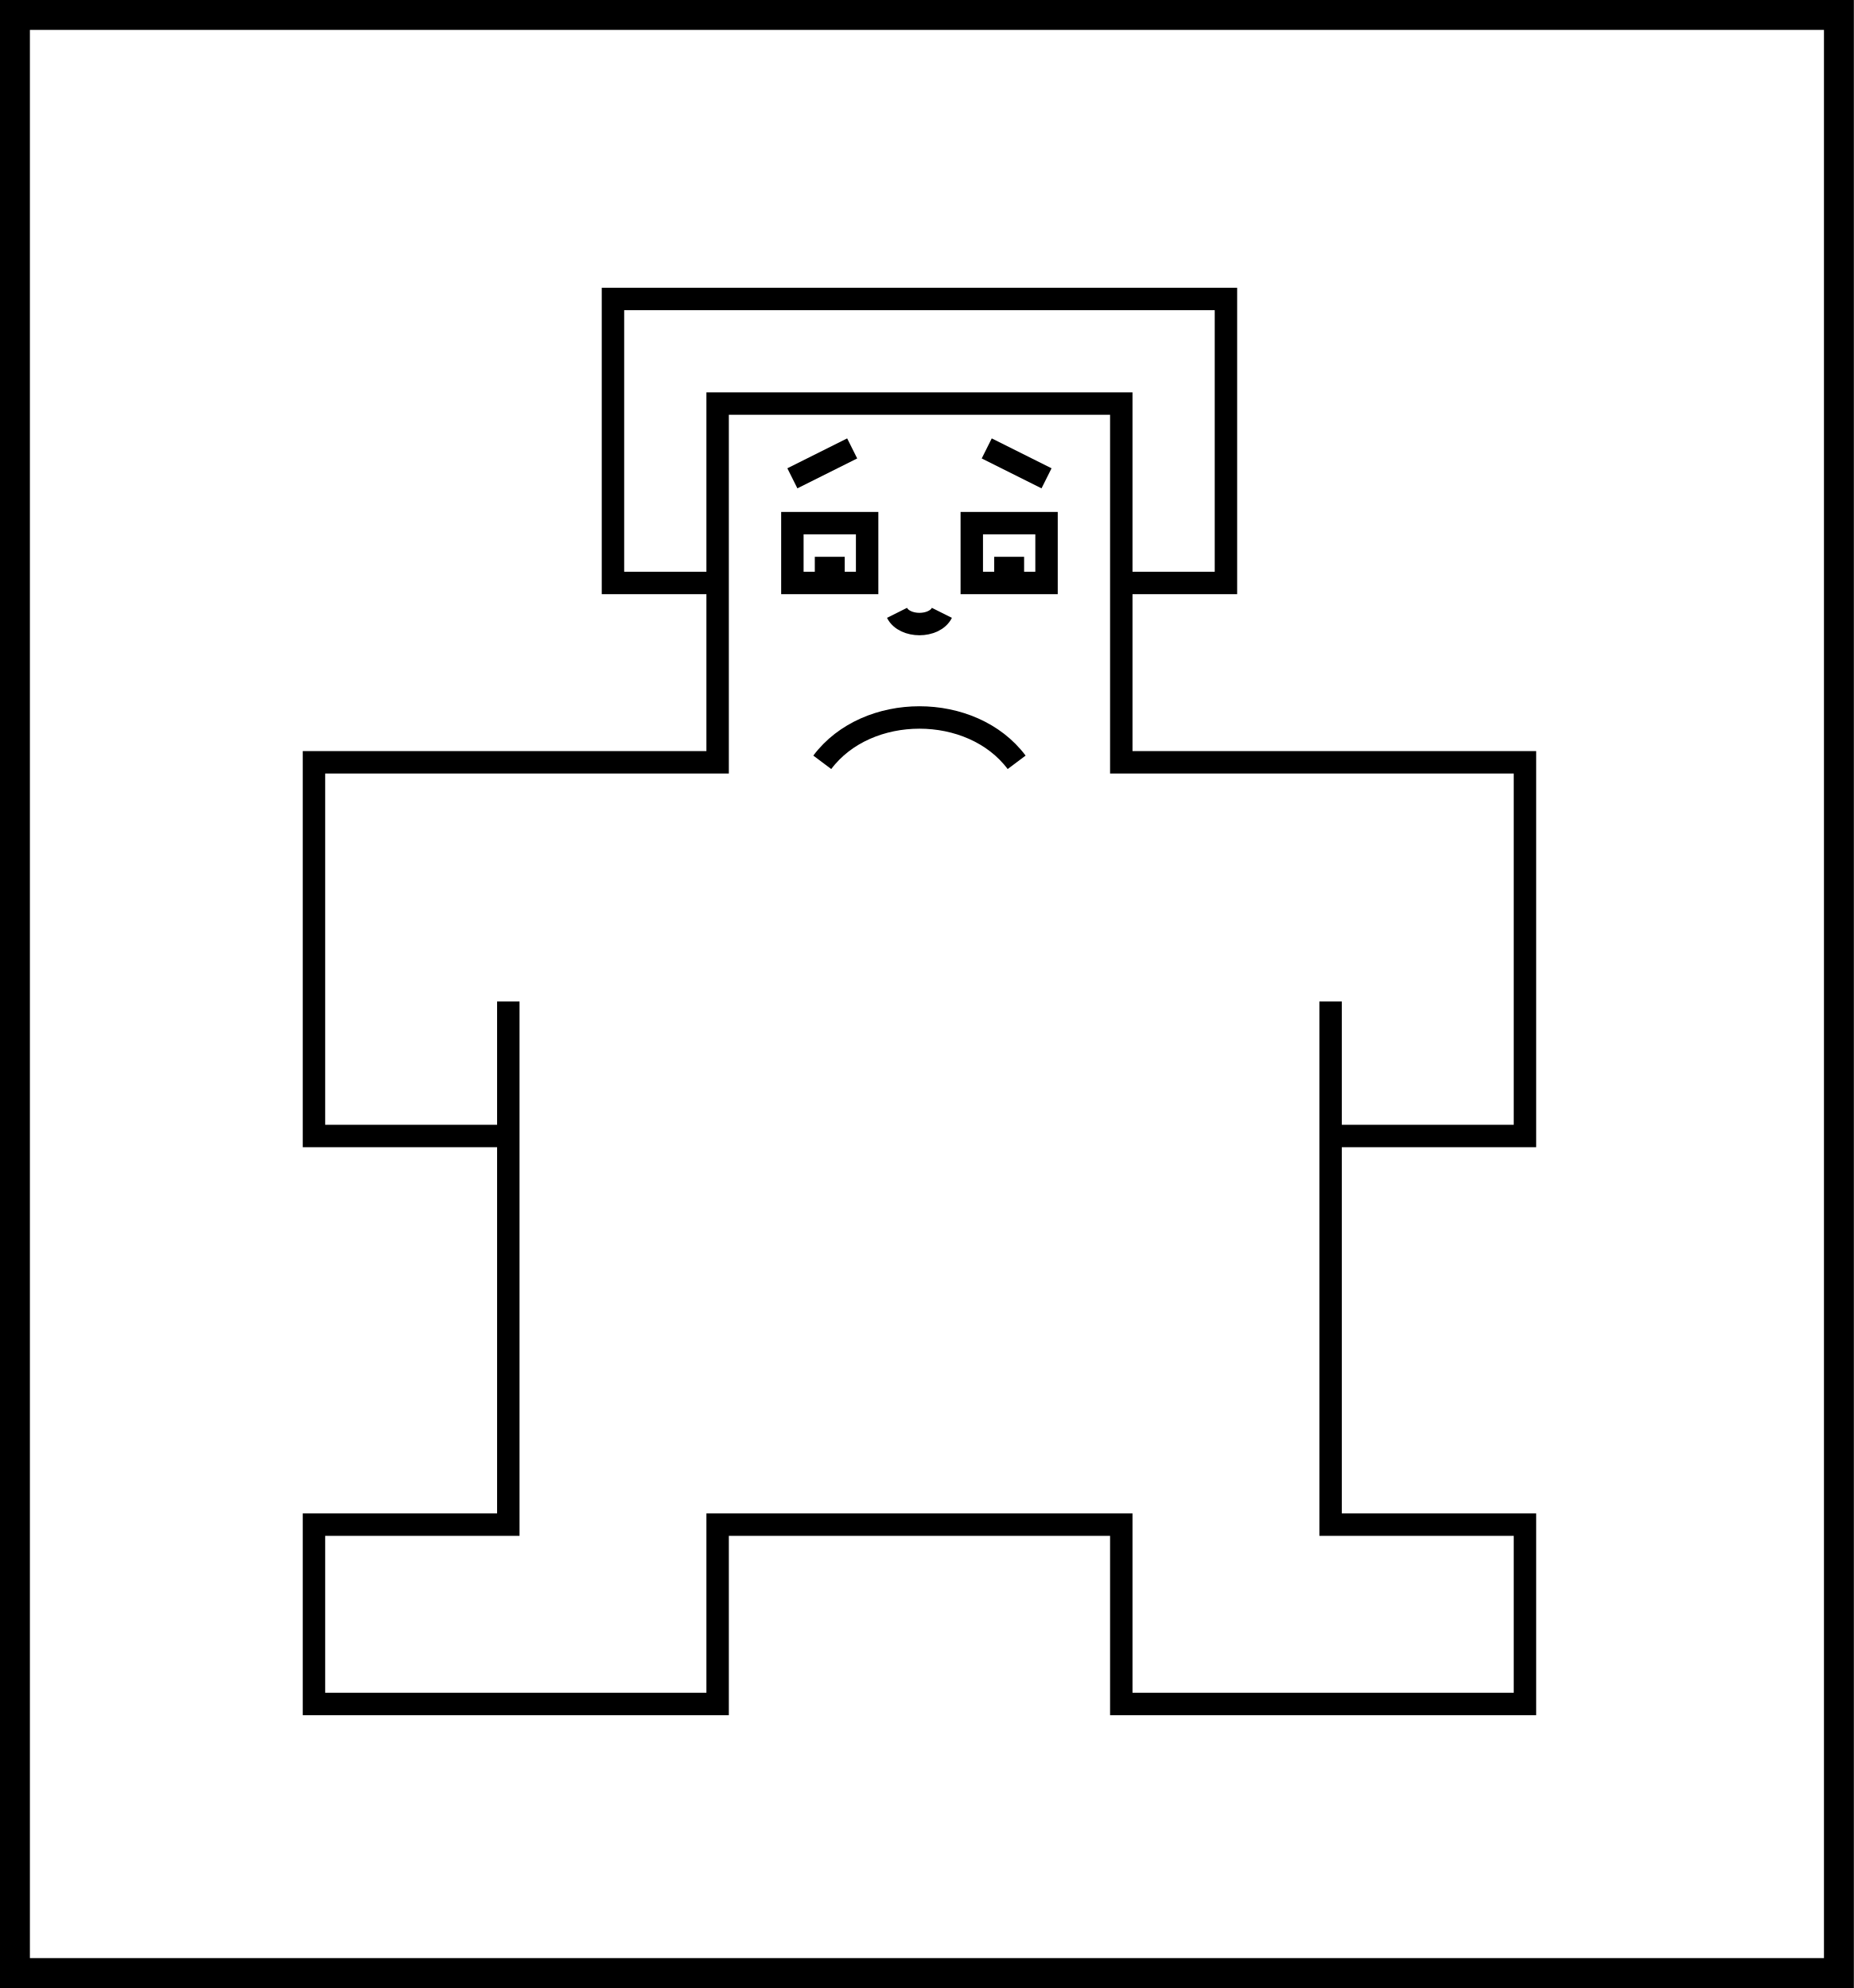
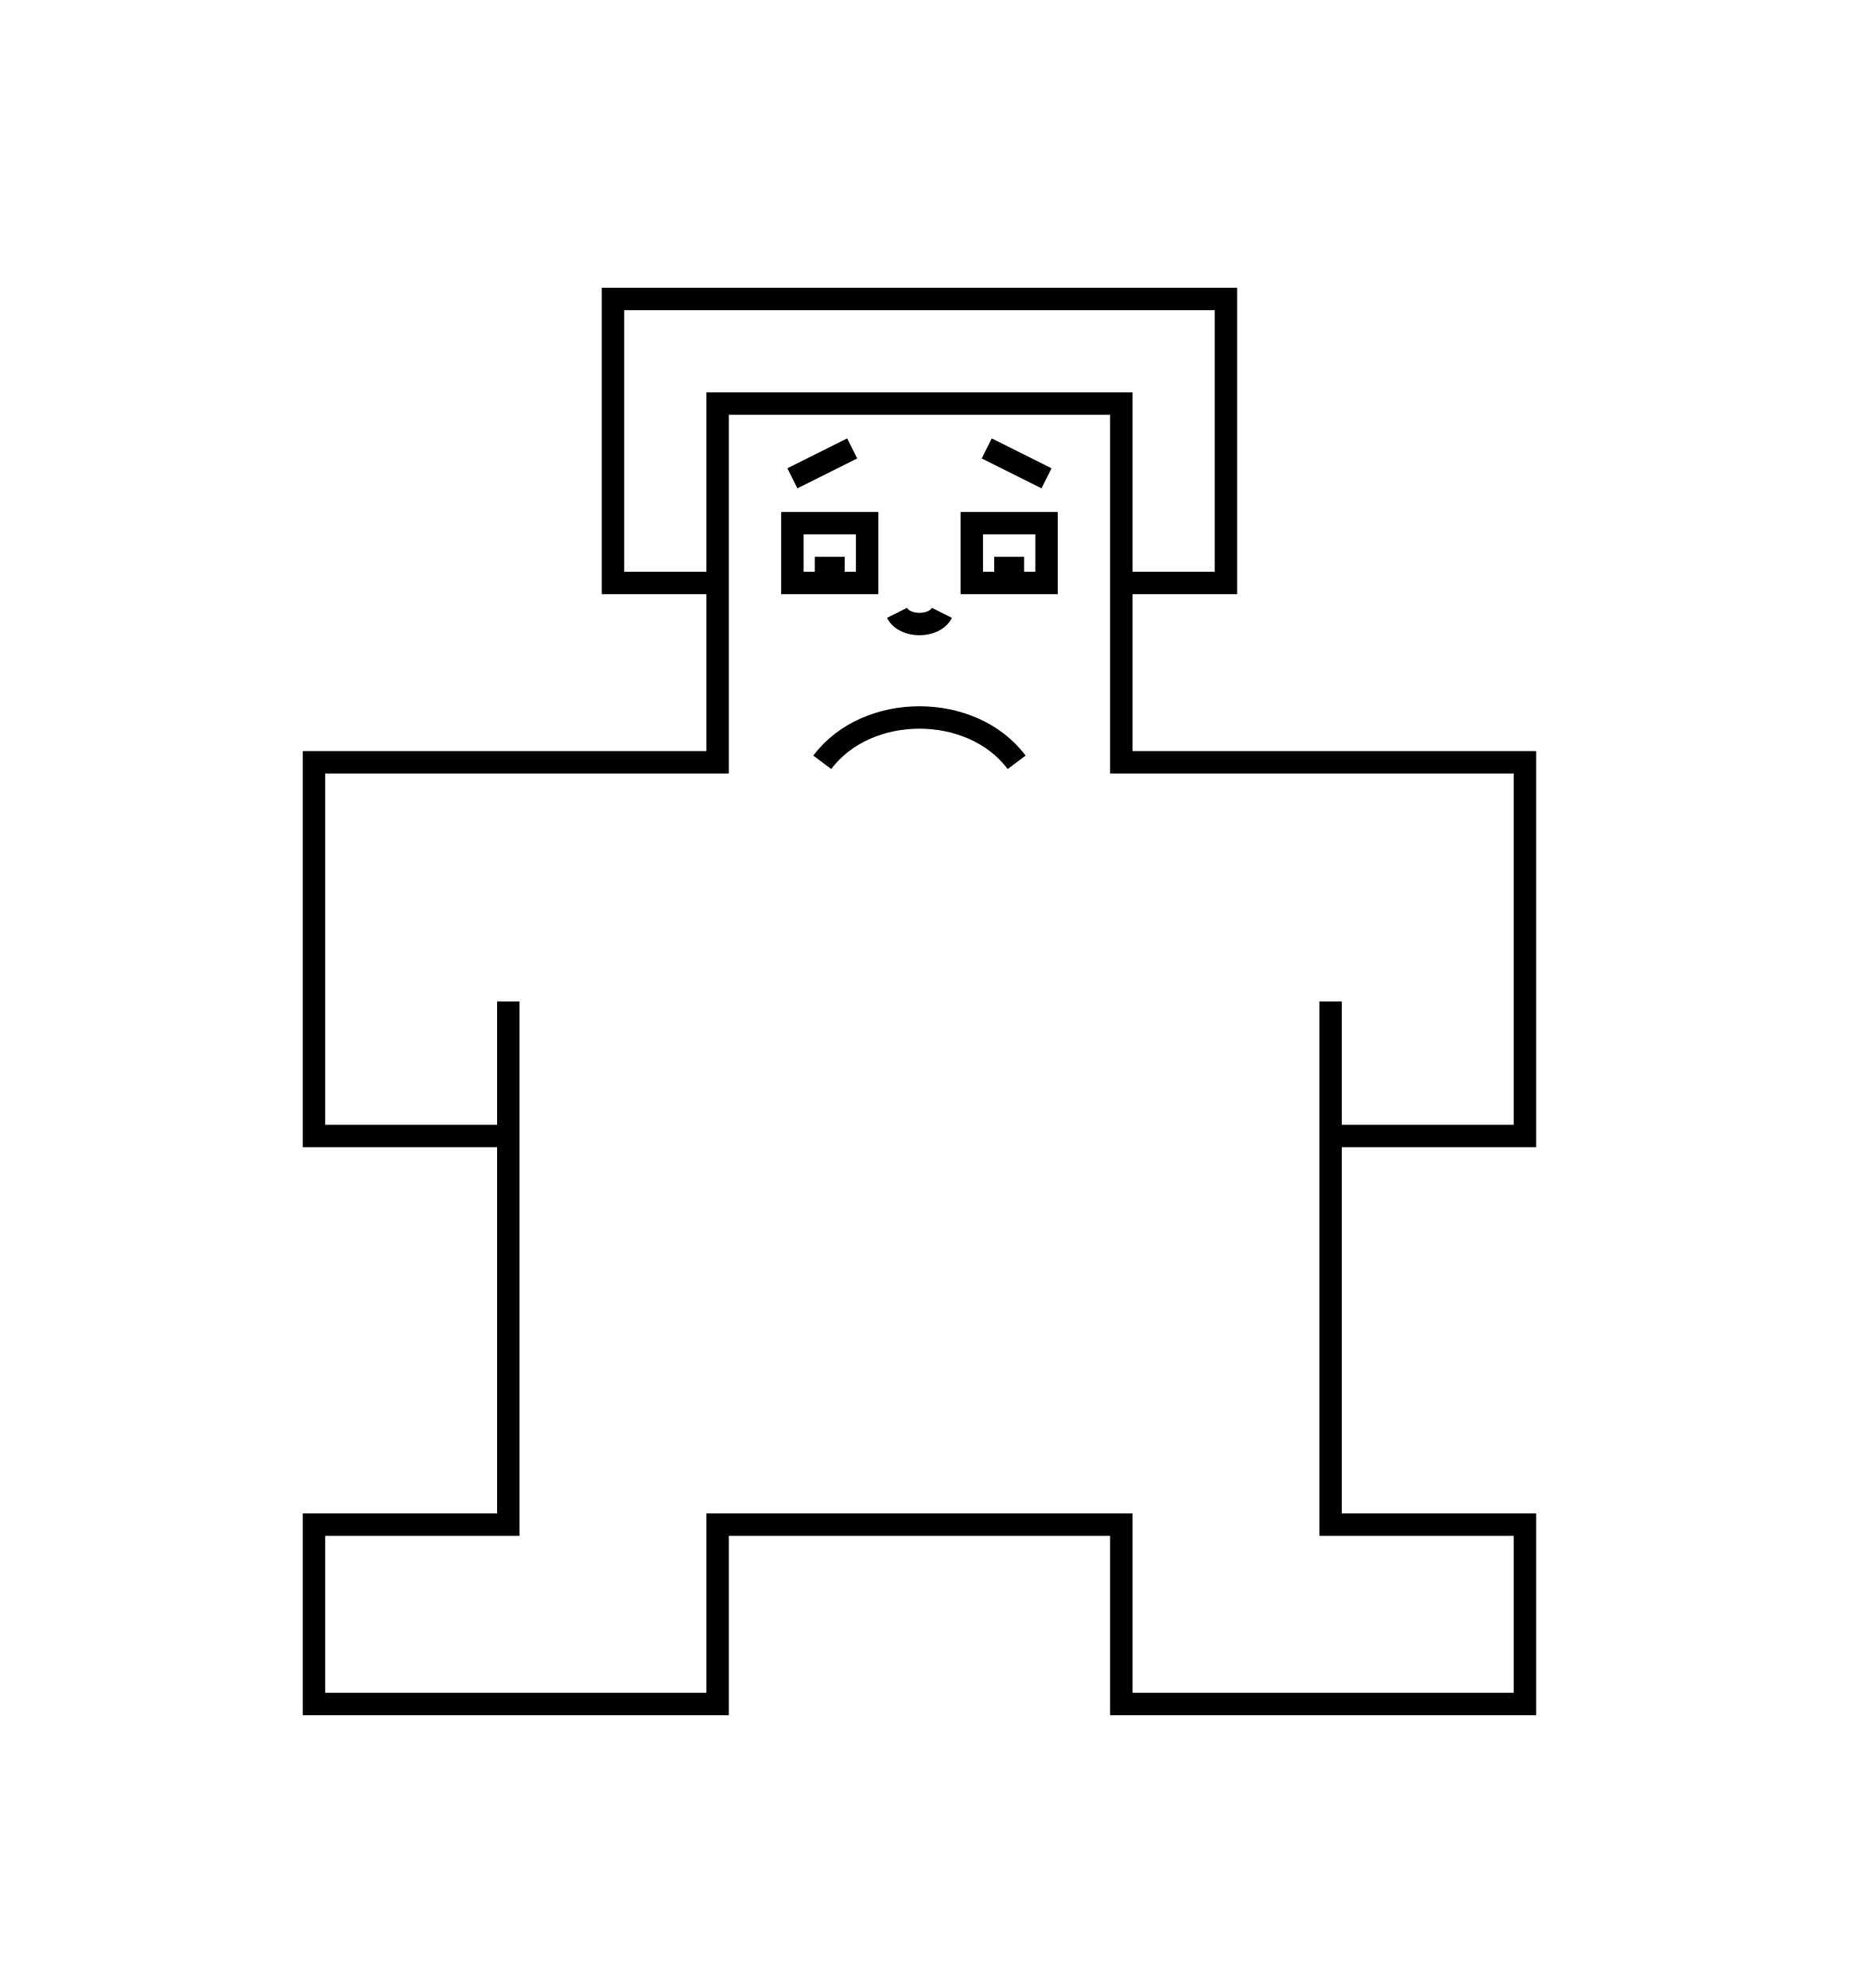
<svg xmlns="http://www.w3.org/2000/svg" width="124" height="133" viewBox="0 0 124 133" fill="none">
-   <rect x="1" y="1" width="122" height="131" fill="none" stroke="currentColor" stroke-width="2" />
  <path stroke-width="1.5" d="M48 39H41V20H82V39H75M75 39V27H48V51H21V76H34V67V102H21V114H48V102H75V114H102V102H89V76M75 39V51H102V76H89M89 67V76M53 32L57 30M66 30L70 32M55 51C58 47 65 47 68 51M60 41C60.5 42 62.5 42 63 41M54.5 38H56.5M66.5 38H68.5M53 35V39H58V37V35H53ZM65 35H70V39H65V35Z" stroke="currentColor" />
</svg>
